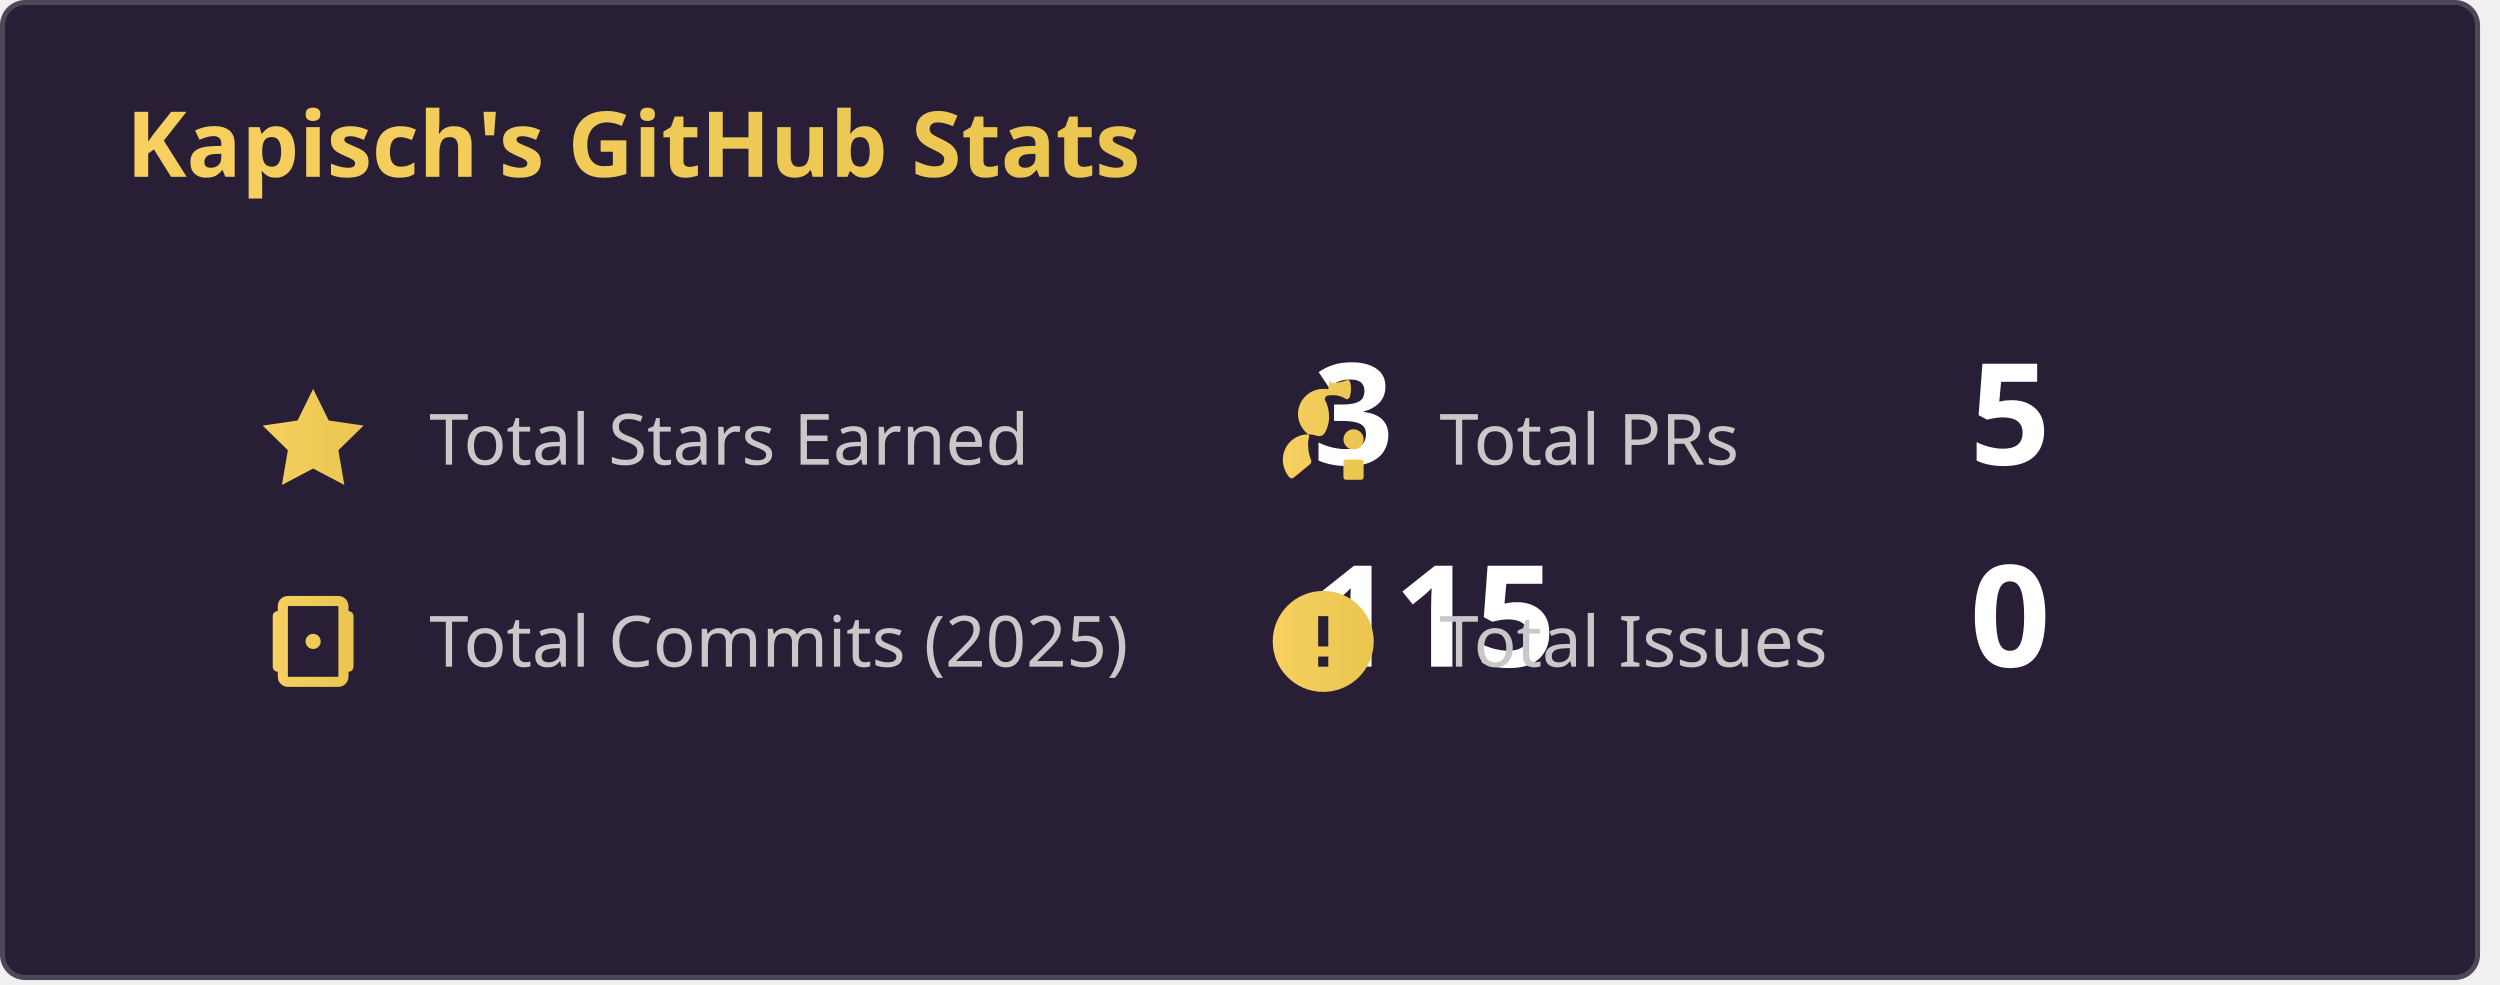
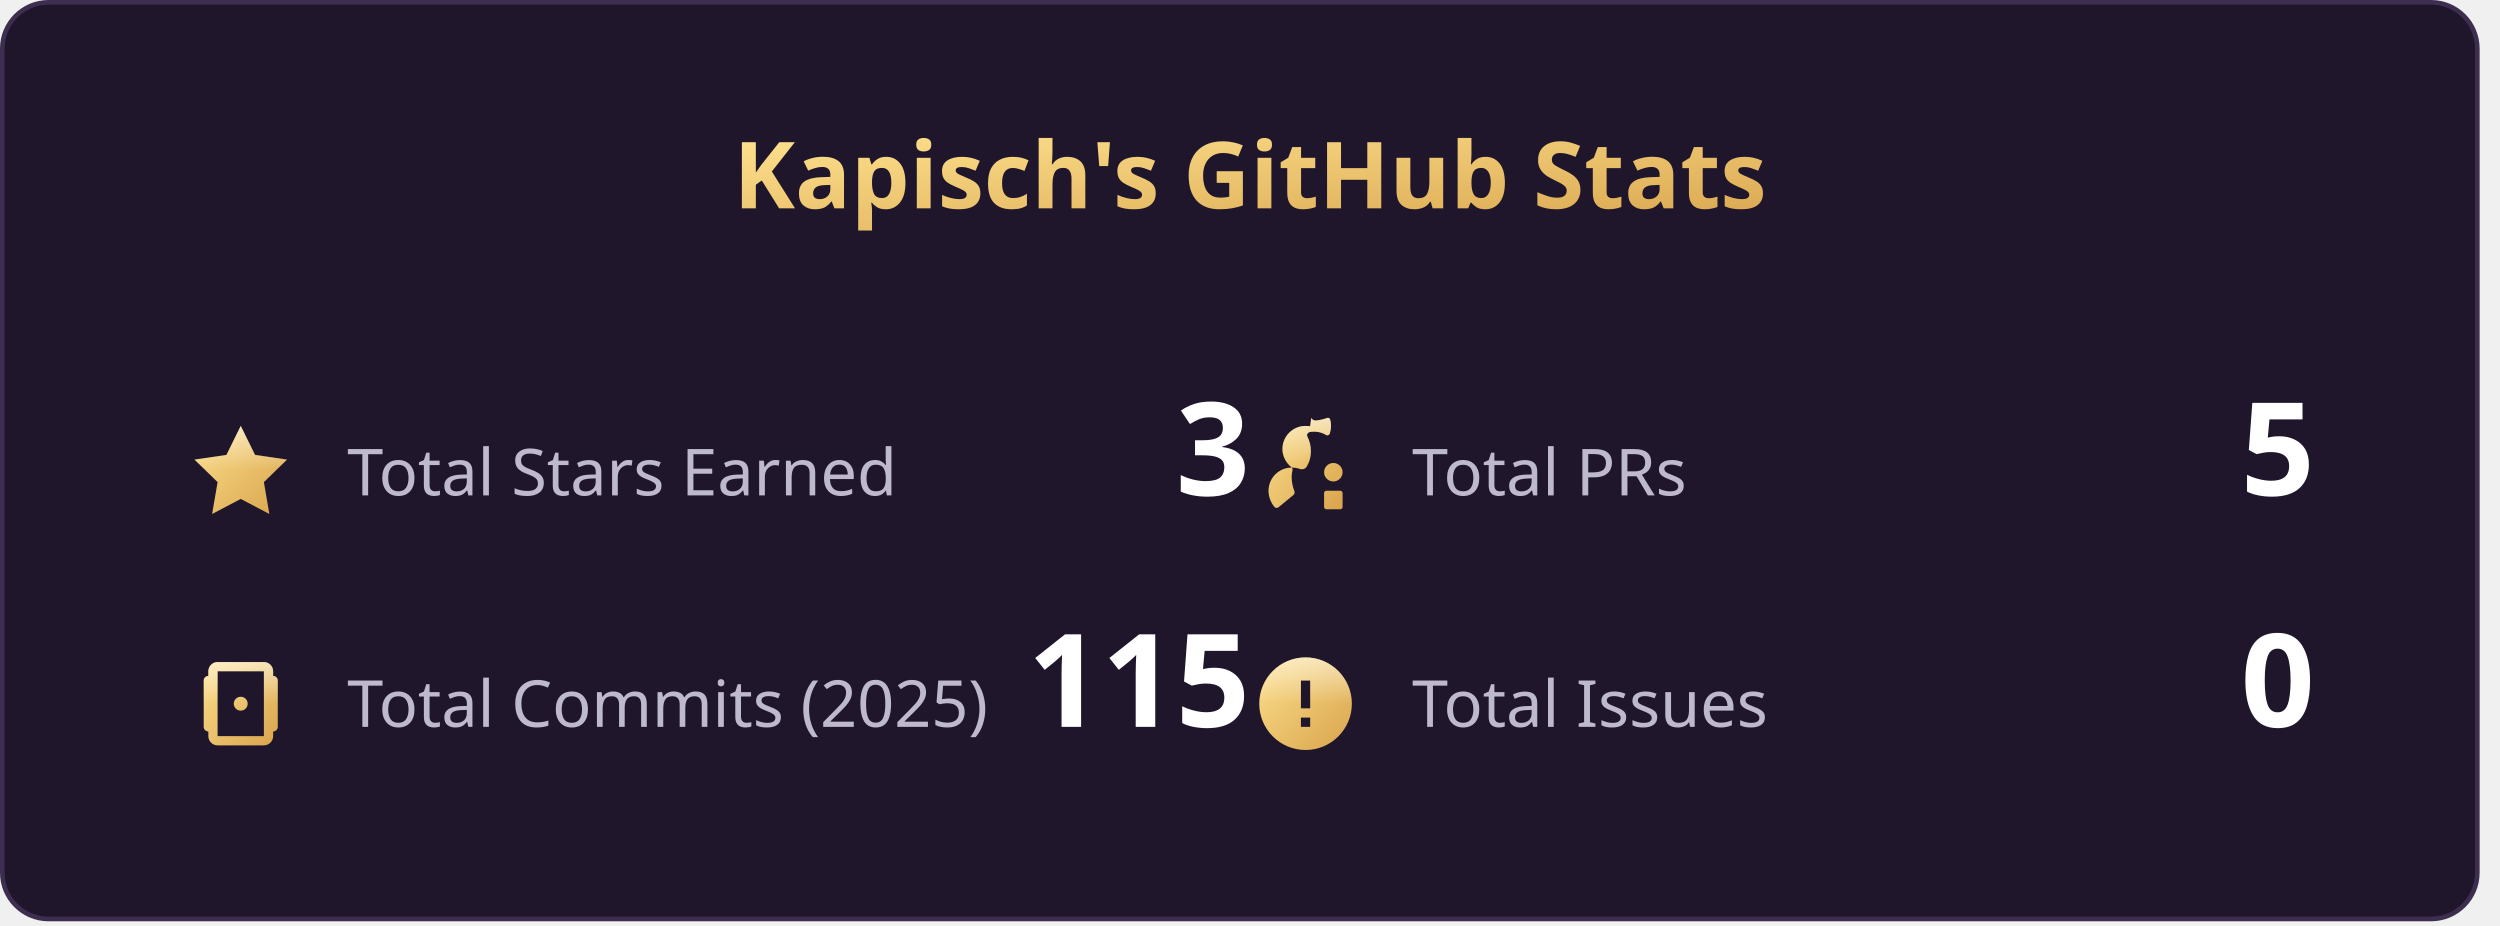
- <svg xmlns="http://www.w3.org/2000/svg" width="495" height="195" viewBox="0 0 495 195" fill="none">
-   <style>
-     .header { font: 600 18px 'Segoe UI', Ubuntu, Sans-Serif; fill: url(#gold_gradient); }
-     .stat_text { font: 400 14px 'Segoe UI', Ubuntu, "Helvetica Neue", Sans-Serif; fill: #C8C8C8; }
-     .stat_value { font: 600 28px 'Segoe UI', Ubuntu, "Helvetica Neue", Sans-Serif; fill: #fff; }
-     .icon { fill: url(#gold_gradient); }
- </style>
+ <svg xmlns="http://www.w3.org/2000/svg" width="540" height="200" viewBox="0 0 540 200" fill="none">
  <defs>
-     <linearGradient id="gold_gradient" x1="0%" y1="0%" x2="100%" y2="0%">
-       <stop offset="0%" style="stop-color:#F7D060;stop-opacity:1" />
-       <stop offset="100%" style="stop-color:#EAC54F;stop-opacity:1" />
+     <linearGradient id="gold-gradient" x1="0%" y1="0%" x2="100%" y2="100%">
+       <stop offset="0%" stop-color="#FDE08D" />
+       <stop offset="100%" stop-color="#D9A44D" />
    </linearGradient>
+     <linearGradient id="gloss" x1="0%" y1="0%" x2="0%" y2="100%">
+       <stop offset="0%" stop-color="white" stop-opacity="0.5" />
+       <stop offset="50%" stop-color="white" stop-opacity="0" />
+     </linearGradient>
+     <style>
+       .header { font: 600 20px 'Segoe UI', 'Ubuntu', Sans-Serif; fill: url(#gold-gradient); text-anchor: middle; }
+       .stat-label { font: 400 14px 'Segoe UI', 'Ubuntu', Sans-Serif; fill: #BEB9CC; text-anchor: start; }
+       .stat-value { font: 700 28px 'Segoe UI', 'Ubuntu', Sans-Serif; fill: #FFFFFF; text-anchor: end; }
+       .icon { fill: url(#gold-gradient); }
+       .icon-gloss { fill: url(#gloss); }
+     </style>
  </defs>
-   <rect x="0.5" y="0.5" rx="4.5" height="99%" width="99%" fill="#281E36" stroke="#4F4659" />
-   <g transform="translate(25, 35)">
-     <text x="0" y="0" class="header">Kapisch's GitHub Stats</text>
-   </g>
-   <g transform="translate(0, 75)">
-     <g transform="translate(50, 0)">
-       <svg x="0" y="0" class="icon" width="24" height="24" viewBox="0 0 24 24" fill="none">
-         <path d="M12 2L15.09 8.26L22 9.27L17 14.14L18.18 21.02L12 17.77L5.82 21.02L7 14.14L2 9.27L8.91 8.26L12 2Z" />
-       </svg>
-       <text x="35" y="17" class="stat_text">Total Stars Earned</text>
-       <text x="210" y="17" class="stat_value">3</text>
+   <rect x="0.5" y="0.5" rx="10" height="99%" width="99%" fill="#1F162C" stroke="#3D2E50" />
+   <text x="50%" y="45" class="header">Kapisch's GitHub Stats</text>
+   <g transform="translate(0, 60)">
+     <g transform="translate(40, 0)">
+       <g class="stat-item" transform="translate(0, 30)">
+         <g class="icon">
+           <path d="M12 2L15.09 8.26L22 9.27L17 14.14L18.18 21.02L12 17.77L5.82 21.02L7 14.14L2 9.27L8.91 8.26L12 2Z" />
+           <path class="icon-gloss" d="M12 2L15.09 8.26L22 9.27L17 14.14L18.18 21.02L12 17.77L5.82 21.02L7 14.14L2 9.27L8.91 8.26L12 2Z" />
+         </g>
+         <text x="35" y="17" class="stat-label">Total Stars Earned</text>
+         <text x="230" y="17" class="stat-value">3</text>
+       </g>
+       <g class="stat-item" transform="translate(0, 80)">
+         <g class="icon">
+           <path d="M17 3C18.1 3 19 3.9 19 5V6C19.55 6 20 6.45 20 7V17C20 17.55 19.55 18 19 18V19C19 20.1 18.1 21 17 21H7C5.9 21 5 20.1 5 19V18C4.45 18 4 17.55 4 17V7C4 6.45 4.45 6 5 6V5C5 3.9 5.9 3 7 3H17ZM17 5H7V19H17V5ZM12 10.5C12.83 10.5 13.5 11.17 13.5 12C13.5 12.83 12.83 13.5 12 13.5C11.17 13.5 10.5 12.83 10.5 12C10.5 11.17 11.17 10.5 12 10.5Z" />
+           <path class="icon-gloss" d="M17 3C18.1 3 19 3.9 19 5V6C19.55 6 20 6.45 20 7V17C20 17.55 19.55 18 19 18V19C19 20.1 18.1 21 17 21H7C5.9 21 5 20.1 5 19V18C4.45 18 4 17.55 4 17V7C4 6.45 4.45 6 5 6V5C5 3.9 5.9 3 7 3H17ZM17 5H7V19H17V5ZM12 10.5C12.83 10.5 13.5 11.17 13.5 12C13.5 12.83 12.83 13.5 12 13.5C11.17 13.5 10.5 12.83 10.5 12C10.5 11.17 11.17 10.5 12 10.5Z" />
+         </g>
+         <text x="35" y="17" class="stat-label">Total Commits (2025)</text>
+         <text x="230" y="17" class="stat-value">115</text>
+       </g>
    </g>
-     <g transform="translate(50, 40)">
-       <svg x="0" y="0" class="icon" width="24" height="24" viewBox="0 0 24 24" fill="none">
-         <path d="M17 3C18.105 3 19 3.895 19 5L19 6C19.552 6 20 6.448 20 7L20 17C20 17.552 19.552 18 19 18L19 19C19 20.105 18.105 21 17 21L7 21C5.895 21 5 20.105 5 19L5 18C4.448 18 4 17.552 4 17L4 7C4 6.448 4.448 6 5 6L5 5C5 3.895 5.895 3 7 3L17 3ZM17 5L7 5L7 19L17 19L17 5Z M12 10.5C12.828 10.5 13.5 11.172 13.5 12C13.5 12.828 12.828 13.5 12 13.5C11.172 13.5 10.5 12.828 10.5 12C10.5 11.172 11.172 10.5 12 10.5Z" />
-       </svg>
-       <text x="35" y="17" class="stat_text">Total Commits (2025)</text>
-       <text x="210" y="17" class="stat_value">115</text>
-     </g>
-     <g transform="translate(250, 0)">
-       <svg x="0" y="0" class="icon" width="24" height="24" viewBox="0 0 24 24" fill="none">
-         <path d="M13 2.05C12.67 2.02 12.34 2 12 2C9.24 2 7 4.24 7 7C7 8.57 7.78 9.95 8.87 10.87C9.13 11.05 9.26 11.36 9.17 11.66C9.04 12.09 9 12.55 9 13C9 14.1 9.21 15.14 9.59 16.09C9.71 16.38 9.61 16.72 9.38 16.92L6.16 19.57C5.88 19.8 5.47 19.74 5.25 19.47C4.48 18.52 4 17.3 4 16C4 13.24 6.24 11 9 11C9.62 11 10.21 11.1 10.76 11.29C11.33 11.48 11.95 11.28 12.24 10.81C12.84 9.83 13.16 8.7 13.16 7.5C13.16 6.33 12.88 5.23 12.39 4.28C12.2 3.9 12.45 3.44 12.88 3.33C14.08 3.1 15.39 3.29 16.5 4C16.8 4.14 17.15 3.93 17.25 3.61C17.42 3.03 17.5 2.5 17.5 2C17.5 1.54 17.43 1.1 17.33 0.67C17.27 0.35 16.95 0.16 16.65 0.28C15.93 0.55 15.15 0.73 14.33 0.83C13.88 0.89 13.43 0.69 13.23 0.27L13 2.05Z M18 10C16.9 10 16 10.9 16 12C16 13.1 16.9 14 18 14C19.1 14 20 13.1 20 12C20 10.9 19.1 10 18 10Z M20 16.5C20 16.22 19.78 16 19.5 16H16.5C16.22 16 16 16.22 16 16.5V19.5C16 19.78 16.22 20 16.5 20H19.5C19.78 20 20 19.78 20 19.5V16.5Z" />
-       </svg>
-       <text x="35" y="17" class="stat_text">Total PRs</text>
-       <text x="140" y="17" class="stat_value">5</text>
-     </g>
-     <g transform="translate(250, 40)">
-       <svg x="0" y="0" class="icon" width="24" height="24" viewBox="0 0 24 24" fill="none">
-         <path d="M12 2C6.48 2 2 6.48 2 12C2 17.52 6.48 22 12 22C17.52 22 22 17.52 22 12C22 6.48 17.52 2 12 2ZM13 17H11V15H13V17ZM13 13H11V7H13V13Z" />
-       </svg>
-       <text x="35" y="17" class="stat_text">Total Issues</text>
-       <text x="140" y="17" class="stat_value">0</text>
+     <g transform="translate(270, 0)">
+       <g class="stat-item" transform="translate(0, 30)">
+         <g class="icon">
+           <path d="M13 2.05C12.67 2.02 12.34 2 12 2C9.24 2 7 4.24 7 7C7 8.57 7.78 9.95 8.87 10.87C9.13 11.05 9.26 11.36 9.17 11.66C9.04 12.09 9 12.55 9 13C9 14.1 9.21 15.14 9.59 16.09C9.71 16.38 9.61 16.72 9.38 16.92L6.16 19.57C5.88 19.8 5.47 19.74 5.25 19.47C4.48 18.52 4 17.3 4 16C4 13.24 6.24 11 9 11C9.62 11 10.21 11.1 10.76 11.29C11.33 11.48 11.95 11.28 12.24 10.81C12.84 9.83 13.16 8.7 13.16 7.5C13.16 6.33 12.88 5.23 12.39 4.28C12.2 3.9 12.45 3.44 12.88 3.33C14.08 3.1 15.39 3.29 16.5 4C16.8 4.14 17.15 3.93 17.25 3.61C17.42 3.03 17.5 2.5 17.5 2C17.5 1.54 17.43 1.1 17.33 0.67C17.27 0.35 16.95 0.16 16.65 0.28C15.93 0.55 15.15 0.73 14.33 0.83C13.88 0.89 13.43 0.69 13.23 0.27L13 2.05Z M18 10C16.9 10 16 10.9 16 12C16 13.1 16.9 14 18 14C19.1 14 20 13.1 20 12C20 10.9 19.1 10 18 10Z M20 16.5C20 16.22 19.78 16 19.5 16H16.5C16.22 16 16 16.22 16 16.5V19.5C16 19.78 16.22 20 16.5 20H19.5C19.78 20 20 19.78 20 19.5V16.5Z" />
+           <path class="icon-gloss" d="M13 2.05C12.67 2.02 12.34 2 12 2C9.24 2 7 4.24 7 7C7 8.57 7.78 9.95 8.87 10.87C9.13 11.05 9.26 11.36 9.17 11.66C9.04 12.09 9 12.55 9 13C9 14.1 9.21 15.14 9.59 16.09C9.71 16.38 9.61 16.72 9.38 16.92L6.16 19.57C5.88 19.8 5.47 19.74 5.25 19.47C4.48 18.52 4 17.3 4 16C4 13.24 6.24 11 9 11C9.62 11 10.21 11.1 10.76 11.29C11.33 11.48 11.95 11.28 12.24 10.81C12.84 9.83 13.16 8.7 13.16 7.5C13.16 6.33 12.88 5.23 12.39 4.28C12.2 3.9 12.45 3.44 12.88 3.33C14.08 3.1 15.39 3.29 16.5 4C16.8 4.14 17.15 3.93 17.25 3.61C17.42 3.03 17.5 2.5 17.5 2C17.5 1.54 17.43 1.1 17.33 0.67C17.27 0.35 16.95 0.16 16.65 0.28C15.93 0.55 15.15 0.73 14.33 0.83C13.88 0.89 13.43 0.69 13.23 0.27L13 2.05Z M18 10C16.9 10 16 10.9 16 12C16 13.1 16.9 14 18 14C19.1 14 20 13.1 20 12C20 10.9 19.1 10 18 10Z M20 16.5C20 16.22 19.78 16 19.5 16H16.5C16.22 16 16 16.22 16 16.5V19.5C16 19.78 16.22 20 16.5 20H19.5C19.78 20 20 19.78 20 19.5V16.5Z" />
+         </g>
+         <text x="35" y="17" class="stat-label">Total PRs</text>
+         <text x="230" y="17" class="stat-value">5</text>
+       </g>
+       <g class="stat-item" transform="translate(0, 80)">
+         <g class="icon">
+           <path d="M12 2C6.48 2 2 6.48 2 12C2 17.52 6.48 22 12 22C17.52 22 22 17.52 22 12C22 6.48 17.52 2 12 2ZM13 17H11V15H13V17ZM13 13H11V7H13V13Z" />
+           <path class="icon-gloss" d="M12 2C6.48 2 2 6.48 2 12C2 17.52 6.48 22 12 22C17.52 22 22 17.52 22 12C22 6.48 17.52 2 12 2ZM13 17H11V15H13V17ZM13 13H11V7H13V13Z" />
+         </g>
+         <text x="35" y="17" class="stat-label">Total Issues</text>
+         <text x="230" y="17" class="stat-value">0</text>
+       </g>
    </g>
  </g>
</svg>
